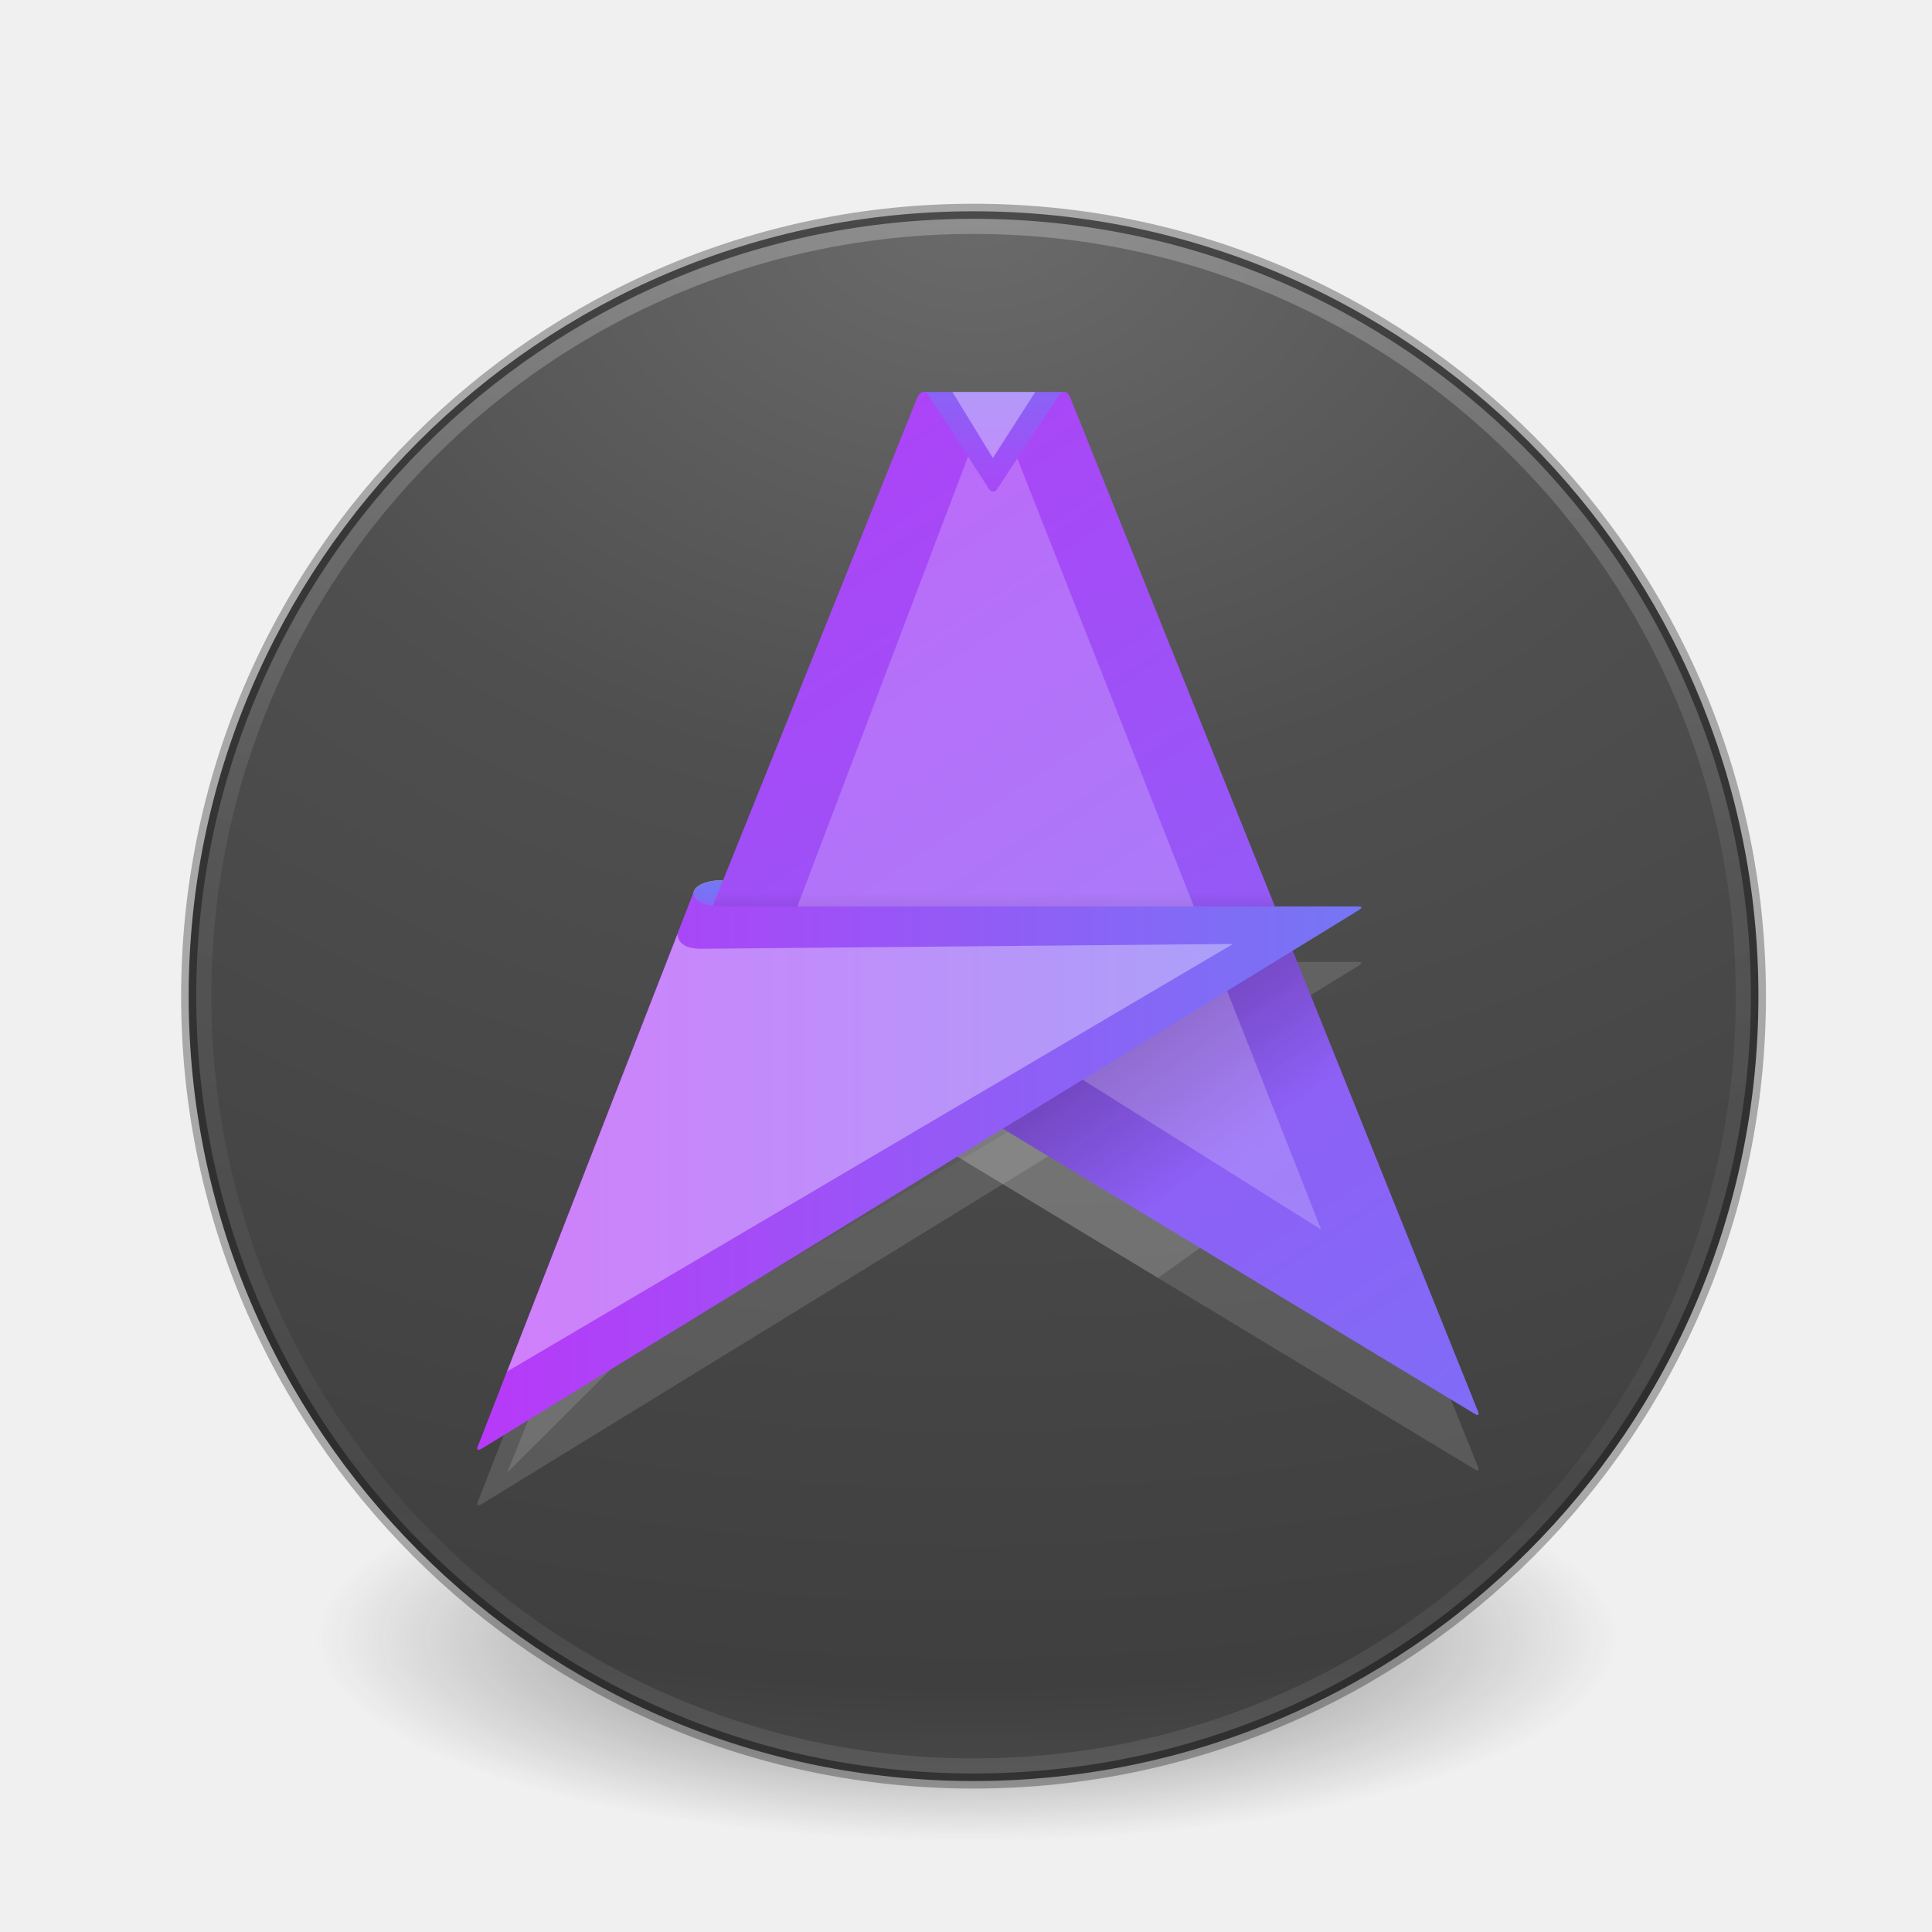
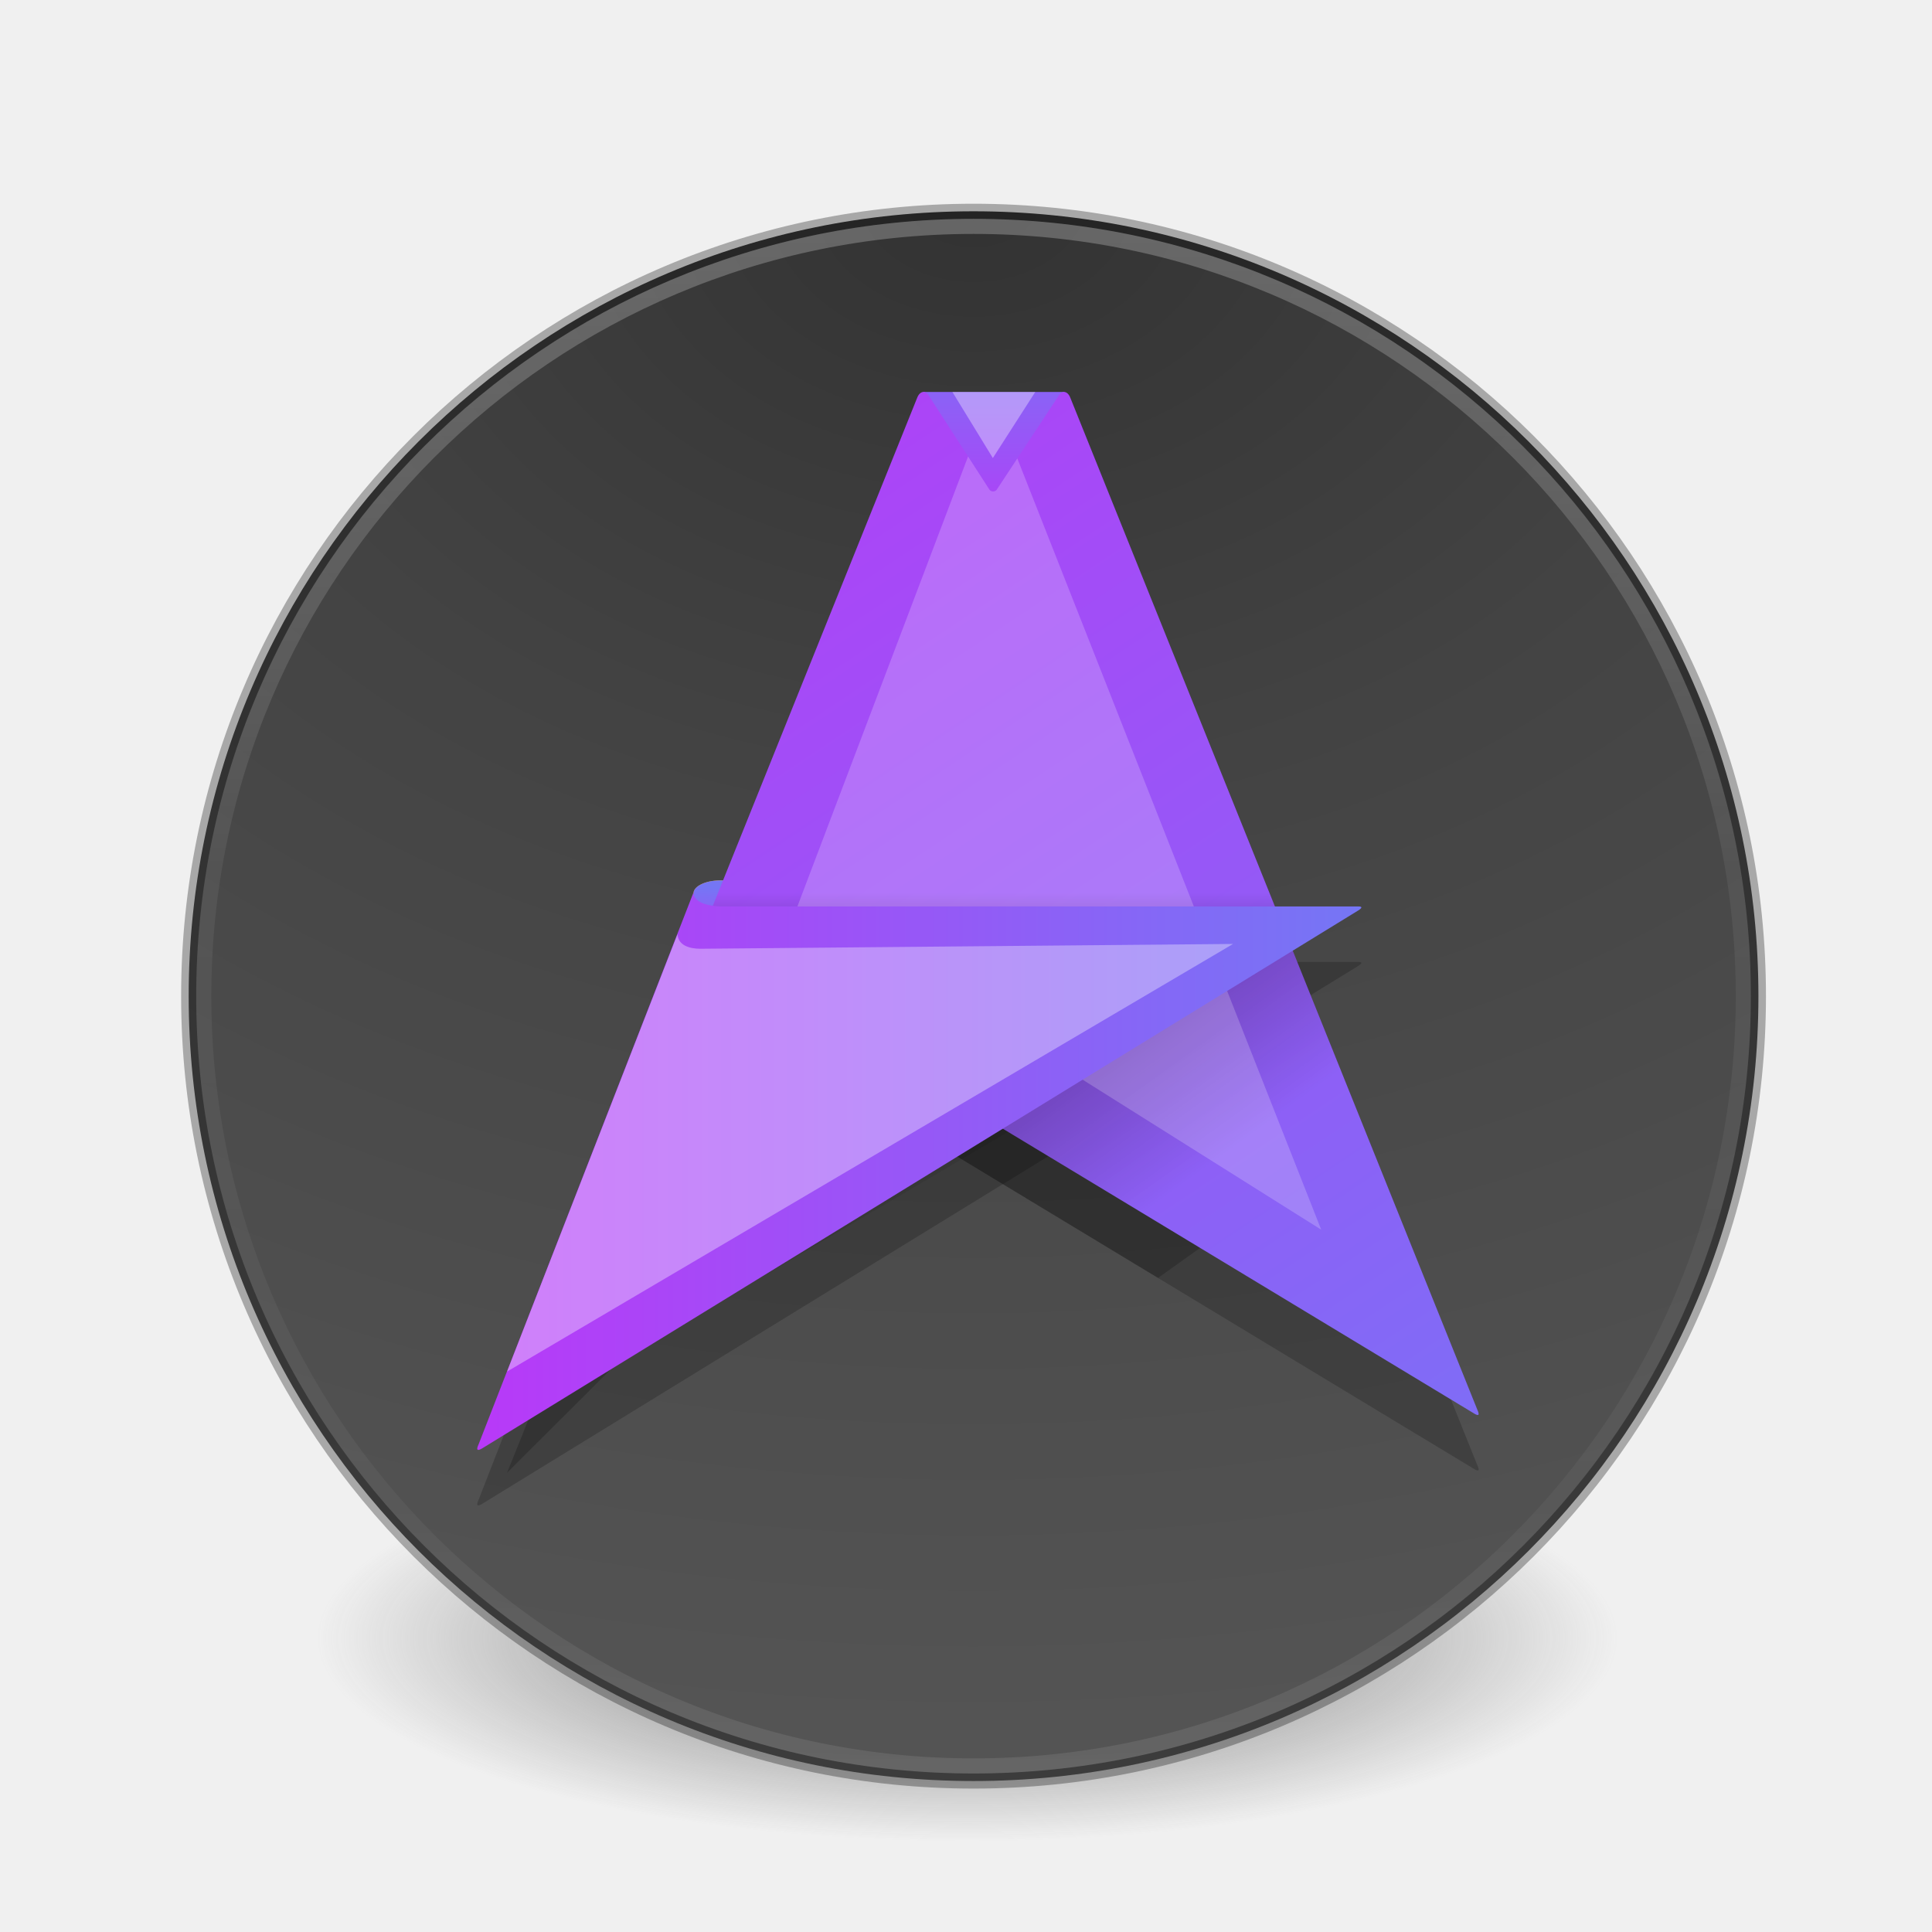
<svg xmlns="http://www.w3.org/2000/svg" xmlns:xlink="http://www.w3.org/1999/xlink" id="svg4434" height="128" width="128" version="1.1">
  <defs id="defs4436">
    <linearGradient id="linearGradient4304">
      <stop id="stop1278" style="stop-color:#ffffff;stop-opacity:1" offset="0" />
      <stop id="stop1280" style="stop-color:#7e7e7e;stop-opacity:1" offset="1" />
    </linearGradient>
    <linearGradient id="nightly">
      <stop offset="0" style="stop-color:#b839f8;stop-opacity:1" id="stop4306" />
      <stop offset="1" style="stop-color:#7576f5;stop-opacity:1" id="stop4308" />
    </linearGradient>
    <linearGradient id="linearGradient4487">
      <stop id="stop4489" style="stop-color:#ffffff;stop-opacity:1" offset="0" />
      <stop id="stop4491" style="stop-color:#1d5f8c;stop-opacity:0.82" offset="1" />
    </linearGradient>
    <linearGradient gradientTransform="matrix(2.72973,0,0,2.72973,-1.513518,-62.51168)" gradientUnits="userSpaceOnUse" xlink:href="#linearGradient3924" id="linearGradient4136" y2="42.262" x2="24" y1="5.591" x1="24" />
    <linearGradient id="linearGradient3924">
      <stop offset="0" style="stop-color:#ffffff;stop-opacity:1" id="stop3926" />
      <stop offset="0.038" style="stop-color:#ffffff;stop-opacity:0.235" id="stop3928" />
      <stop offset="0.967" style="stop-color:#ffffff;stop-opacity:0.157" id="stop3930" />
      <stop offset="1" style="stop-color:#ffffff;stop-opacity:0.392" id="stop3932" />
    </linearGradient>
    <linearGradient id="linearGradient4632-92-3-0-8-1-9">
      <stop offset="0" style="stop-color:#fafafa;stop-opacity:1" id="stop4634-68-8-0-2-9-4" />
      <stop offset="1" style="stop-color:#e1e1e1;stop-opacity:1" id="stop4636-8-21-7-1-4-8" />
    </linearGradient>
    <radialGradient gradientTransform="matrix(2.003784,0,0,1.4,27.98813,-17.4)" gradientUnits="userSpaceOnUse" xlink:href="#linearGradient3688-166-749-5" id="radialGradient4093" fy="43.5" fx="4.993" r="2.5" cy="43.5" cx="4.993" />
    <linearGradient id="linearGradient3688-166-749-5">
      <stop offset="0" style="stop-color:#181818;stop-opacity:1" id="stop2883-0" />
      <stop offset="1" style="stop-color:#181818;stop-opacity:0" id="stop2885-5" />
    </linearGradient>
    <radialGradient gradientTransform="matrix(2.003784,0,0,1.4,-20.01187,-104.4)" gradientUnits="userSpaceOnUse" xlink:href="#linearGradient3688-464-309-8" id="radialGradient4095" fy="43.5" fx="4.993" r="2.5" cy="43.5" cx="4.993" />
    <linearGradient id="linearGradient3688-464-309-8">
      <stop offset="0" style="stop-color:#181818;stop-opacity:1" id="stop2889-9" />
      <stop offset="1" style="stop-color:#181818;stop-opacity:0" id="stop2891-4" />
    </linearGradient>
    <linearGradient gradientUnits="userSpaceOnUse" xlink:href="#linearGradient3702-501-757-0" id="linearGradient4097" y2="39.999" x2="25.058" y1="47.028" x1="25.058" />
    <linearGradient id="linearGradient3702-501-757-0">
      <stop offset="0" style="stop-color:#181818;stop-opacity:0" id="stop2895-0" />
      <stop offset="0.5" style="stop-color:#181818;stop-opacity:1" id="stop2897-2" />
      <stop offset="1" style="stop-color:#181818;stop-opacity:0" id="stop2899-6" />
    </linearGradient>
    <linearGradient id="linearGradient3811">
      <stop offset="0" style="stop-color:#000000;stop-opacity:1" id="stop3813" />
      <stop offset="1" style="stop-color:#000000;stop-opacity:0" id="stop3815" />
    </linearGradient>
    <radialGradient gradientTransform="matrix(1.556392,0,0,0.1697883,70.27035,38.1321)" gradientUnits="userSpaceOnUse" xlink:href="#linearGradient3811" id="radialGradient4432" fy="93.468" fx="-4.029" r="35.338" cy="93.468" cx="-4.029" />
    <radialGradient r="27.5" fy="4.342" fx="32" cy="4.342" cx="32" gradientTransform="matrix(1.8994991e-8,4.363968,-4.363968,1.8994991e-8,82.94799,-187.9401)" gradientUnits="userSpaceOnUse" id="radialGradient3044" xlink:href="#linearGradient4632-92-3-0-8-1-9" />
    <linearGradient id="linearGradient4327">
      <stop style="stop-color:#f0f0f0;stop-opacity:1;" offset="0" id="stop4329" />
      <stop id="stop4331" offset="1" style="stop-color:#b4b4b4;stop-opacity:1;" />
    </linearGradient>
    <radialGradient r="62.769" fy="186.171" fx="99.157" cy="186.171" cx="99.157" gradientTransform="matrix(0.6869404,0,0,0.2146169,-4.02174,68.57333)" gradientUnits="userSpaceOnUse" id="radialGradient3163" xlink:href="#linearGradient3820-7-2-8-6" />
    <linearGradient id="linearGradient3820-7-2-8-6">
      <stop offset="0" style="stop-color:#3d3d3d;stop-opacity:1" id="stop3822-2-6-5-0" />
      <stop offset="0.5" style="stop-color:#686868;stop-opacity:0.498" id="stop3864-8-7-4-1" />
      <stop offset="1" style="stop-color:#686868;stop-opacity:0" id="stop3824-1-2-6-7" />
    </linearGradient>
    <radialGradient r="20.397" fy="3.99" fx="23.896" cy="3.99" cx="23.896" gradientTransform="matrix(0,7.326988,-9.671494,0,103.0902,-162.1666)" gradientUnits="userSpaceOnUse" id="radialGradient4332" xlink:href="#radialGradient3093-0-3-6" />
    <radialGradient cx="23.896" cy="3.99" r="20.397" id="radialGradient3093-0-3-6" gradientUnits="userSpaceOnUse" gradientTransform="matrix(0,1.231648,-1.625754,0,18.48697,-28.72198)">
      <stop id="stop3244-9-33-7-0" style="stop-color:#ffffff;stop-opacity:1" offset="0" />
      <stop id="stop3246-3-5-0-8" style="stop-color:#dddddd;stop-opacity:1" offset="0.262" />
      <stop id="stop3248-1-7-8-8" style="stop-color:#abacae;stop-opacity:1" offset="0.661" />
      <stop id="stop3250-9-3-0-5" style="stop-color:#89898b;stop-opacity:1" offset="1" />
    </radialGradient>
    <linearGradient y2="40.496" x2="71.204" y1="15.369" x1="71.204" gradientTransform="matrix(4.16388,0,0,4.16388,-236.0326,-50.03625)" gradientUnits="userSpaceOnUse" id="linearGradient3118" xlink:href="#linearGradient4806" />
    <linearGradient id="linearGradient4806">
      <stop id="stop4808" style="stop-color:#ffffff;stop-opacity:1" offset="0" />
      <stop id="stop4810" style="stop-color:#ffffff;stop-opacity:0.235" offset="0.424" />
      <stop id="stop4812" style="stop-color:#ffffff;stop-opacity:0.157" offset="0.821" />
      <stop id="stop4814" style="stop-color:#ffffff;stop-opacity:0.392" offset="1" />
    </linearGradient>
    <radialGradient r="62.769" fy="186.171" fx="99.157" cy="186.171" cx="99.157" gradientTransform="matrix(0.6869404,0,0,0.2146169,-4.02174,68.57333)" gradientUnits="userSpaceOnUse" id="radialGradient3163-3" xlink:href="#linearGradient3820-7-2-8-6" />
    <radialGradient r="20.397" fy="3.99" fx="23.896" cy="3.99" cx="23.896" gradientTransform="matrix(0,7.326988,-9.671494,0,103.0902,-162.1666)" gradientUnits="userSpaceOnUse" id="radialGradient4332-3" xlink:href="#radialGradient3093-0-3-6-5" />
    <radialGradient cx="23.896" cy="3.99" r="20.397" id="radialGradient3093-0-3-6-5" gradientUnits="userSpaceOnUse" gradientTransform="matrix(0,1.231648,-1.625754,0,18.48697,-28.72198)">
-       <stop id="stop3244-9-33-7-0-6" style="stop-color:#6b6b6b;stop-opacity:1" offset="0" />
-       <stop id="stop3246-3-5-0-8-2" style="stop-color:#4f4f4f;stop-opacity:1" offset="0.262" />
-       <stop id="stop3248-1-7-8-8-9" style="stop-color:#3f3f3f;stop-opacity:1" offset="0.661" />
+       <stop id="stop3244-9-33-7-0-6" style="stop-color:#323232;stop-opacity:1" offset="0" />
+       <stop id="stop3246-3-5-0-8-2" style="stop-color:#434343;stop-opacity:1" offset="0.262" />
+       <stop id="stop3248-1-7-8-8-9" style="stop-color:#555555;stop-opacity:1" offset="0.705" />
      <stop id="stop3250-9-3-0-5-1" style="stop-color:#89898b;stop-opacity:1" offset="1" />
    </radialGradient>
    <linearGradient id="_Linear1" x1="0" y1="0" x2="1" y2="0" gradientUnits="userSpaceOnUse" gradientTransform="matrix(0.992809,-3.16546,3.16546,0.992809,32.5806,61.4726)">
      <stop offset="0" style="stop-color:#ff8000;stop-opacity:1" id="stop45" />
      <stop offset="1" style="stop-color:#fec919;stop-opacity:1" id="stop47" />
    </linearGradient>
    <clipPath id="_clip2">
      <path d="m 31.195,60.829 c 0,-0.83 1.377,-1.503 3.109,-1.503 0.09,0 0.179,10e-4 0.268,0.005 0.071,0.003 2.369,0 2.369,0 L 32.805,70.5 28.177,68.688 c 0,0 3.018,-7.029 3.018,-7.859 z" id="path9" />
    </clipPath>
    <linearGradient id="_Linear3" x1="0" y1="0" x2="1" y2="0" gradientUnits="userSpaceOnUse" gradientTransform="matrix(0.475104,-8.73082,8.73082,0.475104,32.6523,68.8274)">
      <stop offset="0" style="stop-color:#000;stop-opacity:1" id="stop50" />
      <stop offset="1" style="stop-color:#000;stop-opacity:0" id="stop52" />
    </linearGradient>
    <linearGradient id="_Linear4" x1="0" y1="0" x2="1" y2="0" gradientUnits="userSpaceOnUse" gradientTransform="matrix(0,-26.3538,26.3538,0,65.7189,20.9036)">
      <stop offset="0" style="stop-color:#ff8000;stop-opacity:1" id="stop55" />
      <stop offset="1" style="stop-color:#fec919;stop-opacity:1" id="stop57" />
    </linearGradient>
    <linearGradient id="_Linear5" x1="0" y1="0" x2="1" y2="0" gradientUnits="userSpaceOnUse" gradientTransform="matrix(114.289,172.268,-172.268,114.289,26.3072,-22.9385)">
      <stop offset="0" style="stop-color:#ff8000;stop-opacity:1" id="stop60" />
      <stop offset="1" style="stop-color:#fec919;stop-opacity:1" id="stop62" />
    </linearGradient>
    <clipPath id="_clip6">
      <path d="M 56.986,3.691 C 57.138,3.276 57.411,3 57.722,3 c 0.231,0 0.442,0.154 0.597,0.404 l 7,10.852 c 0.174,0.275 0.646,0.307 0.859,-0.002 L 73.327,3.404 C 73.482,3.154 73.693,3 73.925,3 c 0.311,0 0.583,0.276 0.735,0.691 l -0.002,-0.01 46.951,116.737 c 0.255,0.571 0.153,0.75 -0.511,0.312 L 52.046,78.995 9.7,121.238 c 0,0 47.247,-117.441 47.286,-117.547 z" id="path20" />
    </clipPath>
    <linearGradient id="_Linear7" x1="0" y1="0" x2="1" y2="0" gradientUnits="userSpaceOnUse" gradientTransform="matrix(0,21.4461,-21.4461,0,65.0178,6.36662)">
      <stop offset="0" style="stop-color:#000;stop-opacity:0.25" id="stop65" />
      <stop offset="1" style="stop-color:#000;stop-opacity:0" id="stop67" />
    </linearGradient>
    <linearGradient id="_Linear8" x1="0" y1="0" x2="1" y2="0" gradientUnits="userSpaceOnUse" gradientTransform="matrix(11.7918,16.3344,-16.3344,11.7918,80.0279,75.0664)">
      <stop offset="0" style="stop-color:#000;stop-opacity:0.25" id="stop70" />
      <stop offset="1" style="stop-color:#000;stop-opacity:0" id="stop72" />
    </linearGradient>
    <linearGradient id="_Linear9" x1="0" y1="0" x2="1" y2="0" gradientUnits="userSpaceOnUse" gradientTransform="matrix(0,-5.79164,5.79164,0,65.7189,66.5203)">
      <stop offset="0" style="stop-color:#000;stop-opacity:0.25" id="stop75" />
      <stop offset="1" style="stop-color:#000;stop-opacity:0" id="stop77" />
    </linearGradient>
    <linearGradient id="_Linear10" x1="0" y1="0" x2="1" y2="0" gradientUnits="userSpaceOnUse" gradientTransform="matrix(72.4847,-67.4553,67.4553,72.4847,6.26221,121.995)">
      <stop offset="0" style="stop-color:#ff8000;stop-opacity:1" id="stop80" />
      <stop offset="1" style="stop-color:#fec919;stop-opacity:1" id="stop82" />
    </linearGradient>
    <linearGradient xlink:href="#_Linear1" id="linearGradient4476" gradientUnits="userSpaceOnUse" gradientTransform="matrix(0.992809,-3.16546,3.16546,0.992809,32.5806,61.4726)" x1="0" y1="0" x2="1" y2="0" />
    <linearGradient xlink:href="#nightly" id="linearGradient4478" gradientUnits="userSpaceOnUse" gradientTransform="matrix(0.475104,-8.73082,8.73082,0.475104,32.6523,68.8274)" x1="0" y1="0" x2="1" y2="0" />
    <linearGradient xlink:href="#nightly" id="linearGradient4480" gradientUnits="userSpaceOnUse" gradientTransform="matrix(0,-26.3538,26.3538,0,65.7189,20.9036)" x1="0" y1="0" x2="1" y2="0" />
    <linearGradient xlink:href="#nightly" id="linearGradient4482" gradientUnits="userSpaceOnUse" gradientTransform="matrix(114.289,172.268,-172.268,114.289,26.3072,-22.9385)" x1="0" y1="0" x2="1" y2="0" />
    <linearGradient xlink:href="#_Linear7" id="linearGradient4484" gradientUnits="userSpaceOnUse" gradientTransform="matrix(0,21.4461,-21.4461,0,3459.723,6.36662)" x1="0" y1="0" x2="1" y2="0" />
    <linearGradient xlink:href="#_Linear8" id="linearGradient4486" gradientUnits="userSpaceOnUse" gradientTransform="matrix(11.7918,16.3344,-16.3344,11.7918,80.0279,75.0664)" x1="0" y1="0" x2="1" y2="0" />
    <linearGradient xlink:href="#_Linear9" id="linearGradient4488" gradientUnits="userSpaceOnUse" gradientTransform="matrix(0,-5.79164,5.79164,0,65.7189,66.5203)" x1="0" y1="0" x2="1" y2="0" />
    <linearGradient xlink:href="#nightly" id="linearGradient1276" x1="6.262" y1="92.864" x2="108.218" y2="92.864" gradientUnits="userSpaceOnUse" />
  </defs>
  <g id="layer3" style="display:inline">
    <g transform="translate(0,1e-6)" style="display:inline" id="g4304">
      <path style="fill:url(#radialGradient3163-3);fill-opacity:1;stroke:none" id="path3818-0-5-0" d="m 107.212,108.529 a 43.119,13.471 0 1 1 -86.237,0 43.119,13.471 0 1 1 86.237,0 z" />
      <path d="m 64.5,13.998 c -28.692,0 -52,23.308 -52,52 0,28.692 23.308,52 52,52 28.692,0 52,-23.308 52,-52 0,-28.692 -23.308,-52 -52,-52 z" id="path2555-7" style="color:#000000;display:inline;overflow:visible;visibility:visible;fill:url(#radialGradient4332-3);fill-opacity:1;fill-rule:nonzero;stroke:none;stroke-width:1;marker:none;enable-background:accumulate" />
      <path style="color:#000000;display:inline;overflow:visible;visibility:visible;opacity:0.3;fill:none;fill-opacity:0;fill-rule:nonzero;stroke:#000000;stroke-width:1;stroke-linecap:round;stroke-linejoin:round;stroke-miterlimit:4;stroke-dasharray:none;stroke-dashoffset:0;stroke-opacity:1;marker:none;enable-background:accumulate" id="path2555-7-1" d="m 64.5,13.998 c -28.692,0 -52,23.308 -52,52 0,28.692 23.308,52 52,52 28.692,0 52,-23.308 52,-52 0,-28.692 -23.308,-52 -52,-52 z" />
      <path style="color:#000000;display:inline;overflow:visible;visibility:visible;opacity:0.25;fill:none;stroke:url(#linearGradient3118);stroke-width:1;stroke-linecap:round;stroke-linejoin:round;stroke-miterlimit:4;stroke-dasharray:none;stroke-dashoffset:0;stroke-opacity:1;marker:none;enable-background:accumulate" id="path3019" d="m 115.5,65.998 c 0,28.167 -22.834,51 -51,51 -28.166,0 -51,-22.833 -51,-51 0,-28.167 22.833,-51 51,-51 28.167,0 51,22.833 51,51 z" />
    </g>
    <g style="clip-rule:evenodd;fill:#000000;fill-opacity:0.196;fill-rule:evenodd;stroke-linejoin:round;stroke-miterlimit:1.414" id="details" transform="matrix(0.5745386,0,0,0.5745386,28.02064,27.91856)">
      <g id="sunshine" style="fill:#000000;fill-opacity:0.196">
        <path d="m 31.195,60.829 c 0,-0.83 1.377,-1.503 3.109,-1.503 0.09,0 0.179,10e-4 0.268,0.005 0.071,0.003 2.369,0 2.369,0 L 32.805,70.5 28.177,68.688 c 0,0 3.018,-7.029 3.018,-7.859 z" style="fill:#000000;fill-opacity:0.196" id="path6" />
        <clipPath id="clipPath4253">
          <path d="m 31.195,60.829 c 0,-0.83 1.377,-1.503 3.109,-1.503 0.09,0 0.179,10e-4 0.268,0.005 0.071,0.003 2.369,0 2.369,0 L 32.805,70.5 28.177,68.688 c 0,0 3.018,-7.029 3.018,-7.859 z" id="path4255" />
        </clipPath>
        <g clip-path="url(#_clip2)" id="g11" style="fill:#000000;fill-opacity:0.196">
          <rect x="24.718" y="55.601" width="15.868" height="17.349" style="fill:#000000;fill-opacity:0.196" id="rect13" />
        </g>
        <path d="M 73.994,3 57.653,3 65.719,15.341 73.994,3 Z" style="fill:#000000;fill-opacity:0.196" id="path15" />
-         <path d="M 56.986,3.691 C 57.138,3.276 57.411,3 57.722,3 c 0.231,0 0.442,0.154 0.597,0.404 l 7,10.852 c 0.174,0.275 0.646,0.307 0.859,-0.002 L 73.327,3.404 C 73.482,3.154 73.693,3 73.925,3 c 0.311,0 0.583,0.276 0.735,0.691 l -0.002,-0.01 46.951,116.737 c 0.255,0.571 0.153,0.75 -0.511,0.312 L 52.046,78.995 9.7,121.238 c 0,0 47.247,-117.441 47.286,-117.547 z" style="fill:#ffffff;fill-opacity:0.125" id="path17" />
+         <path d="M 56.986,3.691 C 57.138,3.276 57.411,3 57.722,3 c 0.231,0 0.442,0.154 0.597,0.404 l 7,10.852 c 0.174,0.275 0.646,0.307 0.859,-0.002 L 73.327,3.404 C 73.482,3.154 73.693,3 73.925,3 c 0.311,0 0.583,0.276 0.735,0.691 l -0.002,-0.01 46.951,116.737 c 0.255,0.571 0.153,0.75 -0.511,0.312 L 52.046,78.995 9.7,121.238 c 0,0 47.247,-117.441 47.286,-117.547 z" style="fill:#000000;fill-opacity:0.196" id="path17" />
        <clipPath id="clipPath4261">
          <path d="M 56.986,3.691 C 57.138,3.276 57.411,3 57.722,3 c 0.231,0 0.442,0.154 0.597,0.404 l 7,10.852 c 0.174,0.275 0.646,0.307 0.859,-0.002 L 73.327,3.404 C 73.482,3.154 73.693,3 73.925,3 c 0.311,0 0.583,0.276 0.735,0.691 l -0.002,-0.01 46.951,116.737 c 0.255,0.571 0.153,0.75 -0.511,0.312 L 52.046,78.995 9.7,121.238 c 0,0 47.247,-117.441 47.286,-117.547 z" id="path4263" />
        </clipPath>
        <g clip-path="url(#_clip6)" id="g22" style="fill:#000000;fill-opacity:0.196">
          <rect x="37.578" y="3" width="54.879" height="29.098" style="fill:#000000;fill-opacity:0.196" id="rect24" />
-           <path d="M 79.885,102.259 110.315,80.519 102.887,64 36.941,64.913 79.885,102.259 Z" style="fill:#ffffff;fill-opacity:0.125" id="path26" />
+           <path d="M 79.885,102.259 110.315,80.519 102.887,64 36.941,64.913 79.885,102.259 Z" style="fill:#000000;fill-opacity:0.196" id="path26" />
          <path d="M 103.728,54.345 32.559,54.414 26.307,70.5 97.788,67.094 103.728,54.345 Z" style="fill:#000000;fill-opacity:0.196" id="path28" />
          <path d="M 36.044,81.148 63.323,9.225 67.968,9.215 103.584,99.603 56.559,70.039 36.044,81.148 Z" style="fill:#000000;fill-opacity:0.196" id="path30" />
        </g>
-         <path d="m 34.304,62.332 73.561,0 c 0.485,-0.002 0.457,0.159 -0.005,0.457 L 6.864,124.802 c -0.613,0.375 -0.753,0.214 -0.441,-0.459 L 31.195,60.729 c 0,0 -0.231,1.456 3.109,1.603 z" style="fill:#ffffff;fill-opacity:0.125" id="path32" />
+         <path d="m 34.304,62.332 73.561,0 c 0.485,-0.002 0.457,0.159 -0.005,0.457 L 6.864,124.802 c -0.613,0.375 -0.753,0.214 -0.441,-0.459 L 31.195,60.729 c 0,0 -0.231,1.456 3.109,1.603 z" style="fill:#000000;fill-opacity:0.196" id="path32" />
      </g>
      <g id="g34" style="fill:#000000;fill-opacity:0.196">
        <g style="opacity:0.35;fill:#000000;fill-opacity:0.196" id="g36">
          <path d="m 29.355,65.54 c 0.089,1.261 1.32,1.653 2.59,1.669 L 93.417,66.655 9.7,115.966 29.355,65.54 Z" style="fill:#000000;fill-opacity:0.196" id="path38" />
          <path d="M 70.611,3 65.719,10.623 61.054,3 70.611,3 Z" style="fill:#000000;fill-opacity:0.196" id="path40" />
        </g>
      </g>
    </g>
    <g transform="matrix(0.5745386,0,0,0.5745386,28.02064,24.24355)" id="g4434" style="clip-rule:evenodd;fill-rule:evenodd;stroke-linejoin:round;stroke-miterlimit:1.414">
      <g id="g4436">
        <path id="path4438" style="fill:url(#linearGradient4476)" d="m 31.195,60.829 c 0,-0.83 1.377,-1.503 3.109,-1.503 0.09,0 0.179,10e-4 0.268,0.005 0.071,0.003 2.369,0 2.369,0 L 32.805,70.5 28.177,68.688 c 0,0 3.018,-7.029 3.018,-7.859 z" />
        <clipPath id="clipPath4440">
          <path id="path4442" d="m 31.195,60.829 c 0,-0.83 1.377,-1.503 3.109,-1.503 0.09,0 0.179,10e-4 0.268,0.005 0.071,0.003 2.369,0 2.369,0 L 32.805,70.5 28.177,68.688 c 0,0 3.018,-7.029 3.018,-7.859 z" />
        </clipPath>
        <g id="g4444" clip-path="url(#_clip2)">
          <rect id="rect4446" style="fill:url(#linearGradient4478);fill-opacity:1.0" height="17.349" width="15.868" y="55.601" x="24.718" />
        </g>
        <path id="path4448" style="fill:url(#linearGradient4480);fill-opacity:1.0" d="M 73.994,3 57.653,3 65.719,15.341 73.994,3 Z" />
        <path id="path4450" style="fill:url(#linearGradient4482);fill-opacity:1.0" d="M 56.986,3.691 C 57.138,3.276 57.411,3 57.722,3 c 0.231,0 0.442,0.154 0.597,0.404 l 7,10.852 c 0.174,0.275 0.646,0.307 0.859,-0.002 L 73.327,3.404 C 73.482,3.154 73.693,3 73.925,3 c 0.311,0 0.583,0.276 0.735,0.691 l -0.002,-0.01 46.951,116.737 c 0.255,0.571 0.153,0.75 -0.511,0.312 L 52.046,78.995 9.7,121.238 c 0,0 47.247,-117.441 47.286,-117.547 z" />
        <clipPath id="clipPath4452">
          <path id="path4454" d="M 56.986,3.691 C 57.138,3.276 57.411,3 57.722,3 c 0.231,0 0.442,0.154 0.597,0.404 l 7,10.852 c 0.174,0.275 0.646,0.307 0.859,-0.002 L 73.327,3.404 C 73.482,3.154 73.693,3 73.925,3 c 0.311,0 0.583,0.276 0.735,0.691 l -0.002,-0.01 46.951,116.737 c 0.255,0.571 0.153,0.75 -0.511,0.312 L 52.046,78.995 9.7,121.238 c 0,0 47.247,-117.441 47.286,-117.547 z" />
        </clipPath>
        <g id="g4456" clip-path="url(#_clip6)">
          <rect id="rect4458" style="fill:url(#linearGradient4484)" height="29.098" width="54.879" y="3" x="3432.283" />
          <path id="path4460" style="fill:url(#linearGradient4486)" d="M 79.885,102.259 110.315,80.519 102.887,64 36.941,64.913 79.885,102.259 Z" />
          <path id="path4462" style="fill:url(#linearGradient4488)" d="M 103.728,54.345 32.559,54.414 26.307,70.5 97.788,67.094 103.728,54.345 Z" />
          <path id="path4464" style="fill:#ffffff;fill-opacity:0.2" d="M 36.044,81.148 63.323,9.225 67.968,9.215 103.584,99.603 56.559,70.039 36.044,81.148 Z" />
        </g>
        <path id="path4466" style="fill:url(#linearGradient1276);fill-opacity:1.0" d="m 34.304,62.332 73.561,0 c 0.485,-0.002 0.457,0.159 -0.005,0.457 L 6.864,124.802 c -0.613,0.375 -0.753,0.214 -0.441,-0.459 L 31.195,60.729 c 0,0 -0.231,1.456 3.109,1.603 z" />
      </g>
      <g id="g4468">
        <g id="g4470" style="opacity:0.35">
          <path id="path4472" style="fill:#ffffff" d="m 29.355,65.54 c 0.089,1.261 1.32,1.653 2.59,1.669 L 93.417,66.655 9.7,115.966 29.355,65.54 Z" />
          <path id="path4474" style="fill:#ffffff;fill-opacity:1" d="M 70.611,3 65.719,10.623 61.054,3 70.611,3 Z" />
        </g>
      </g>
    </g>
  </g>
</svg>
